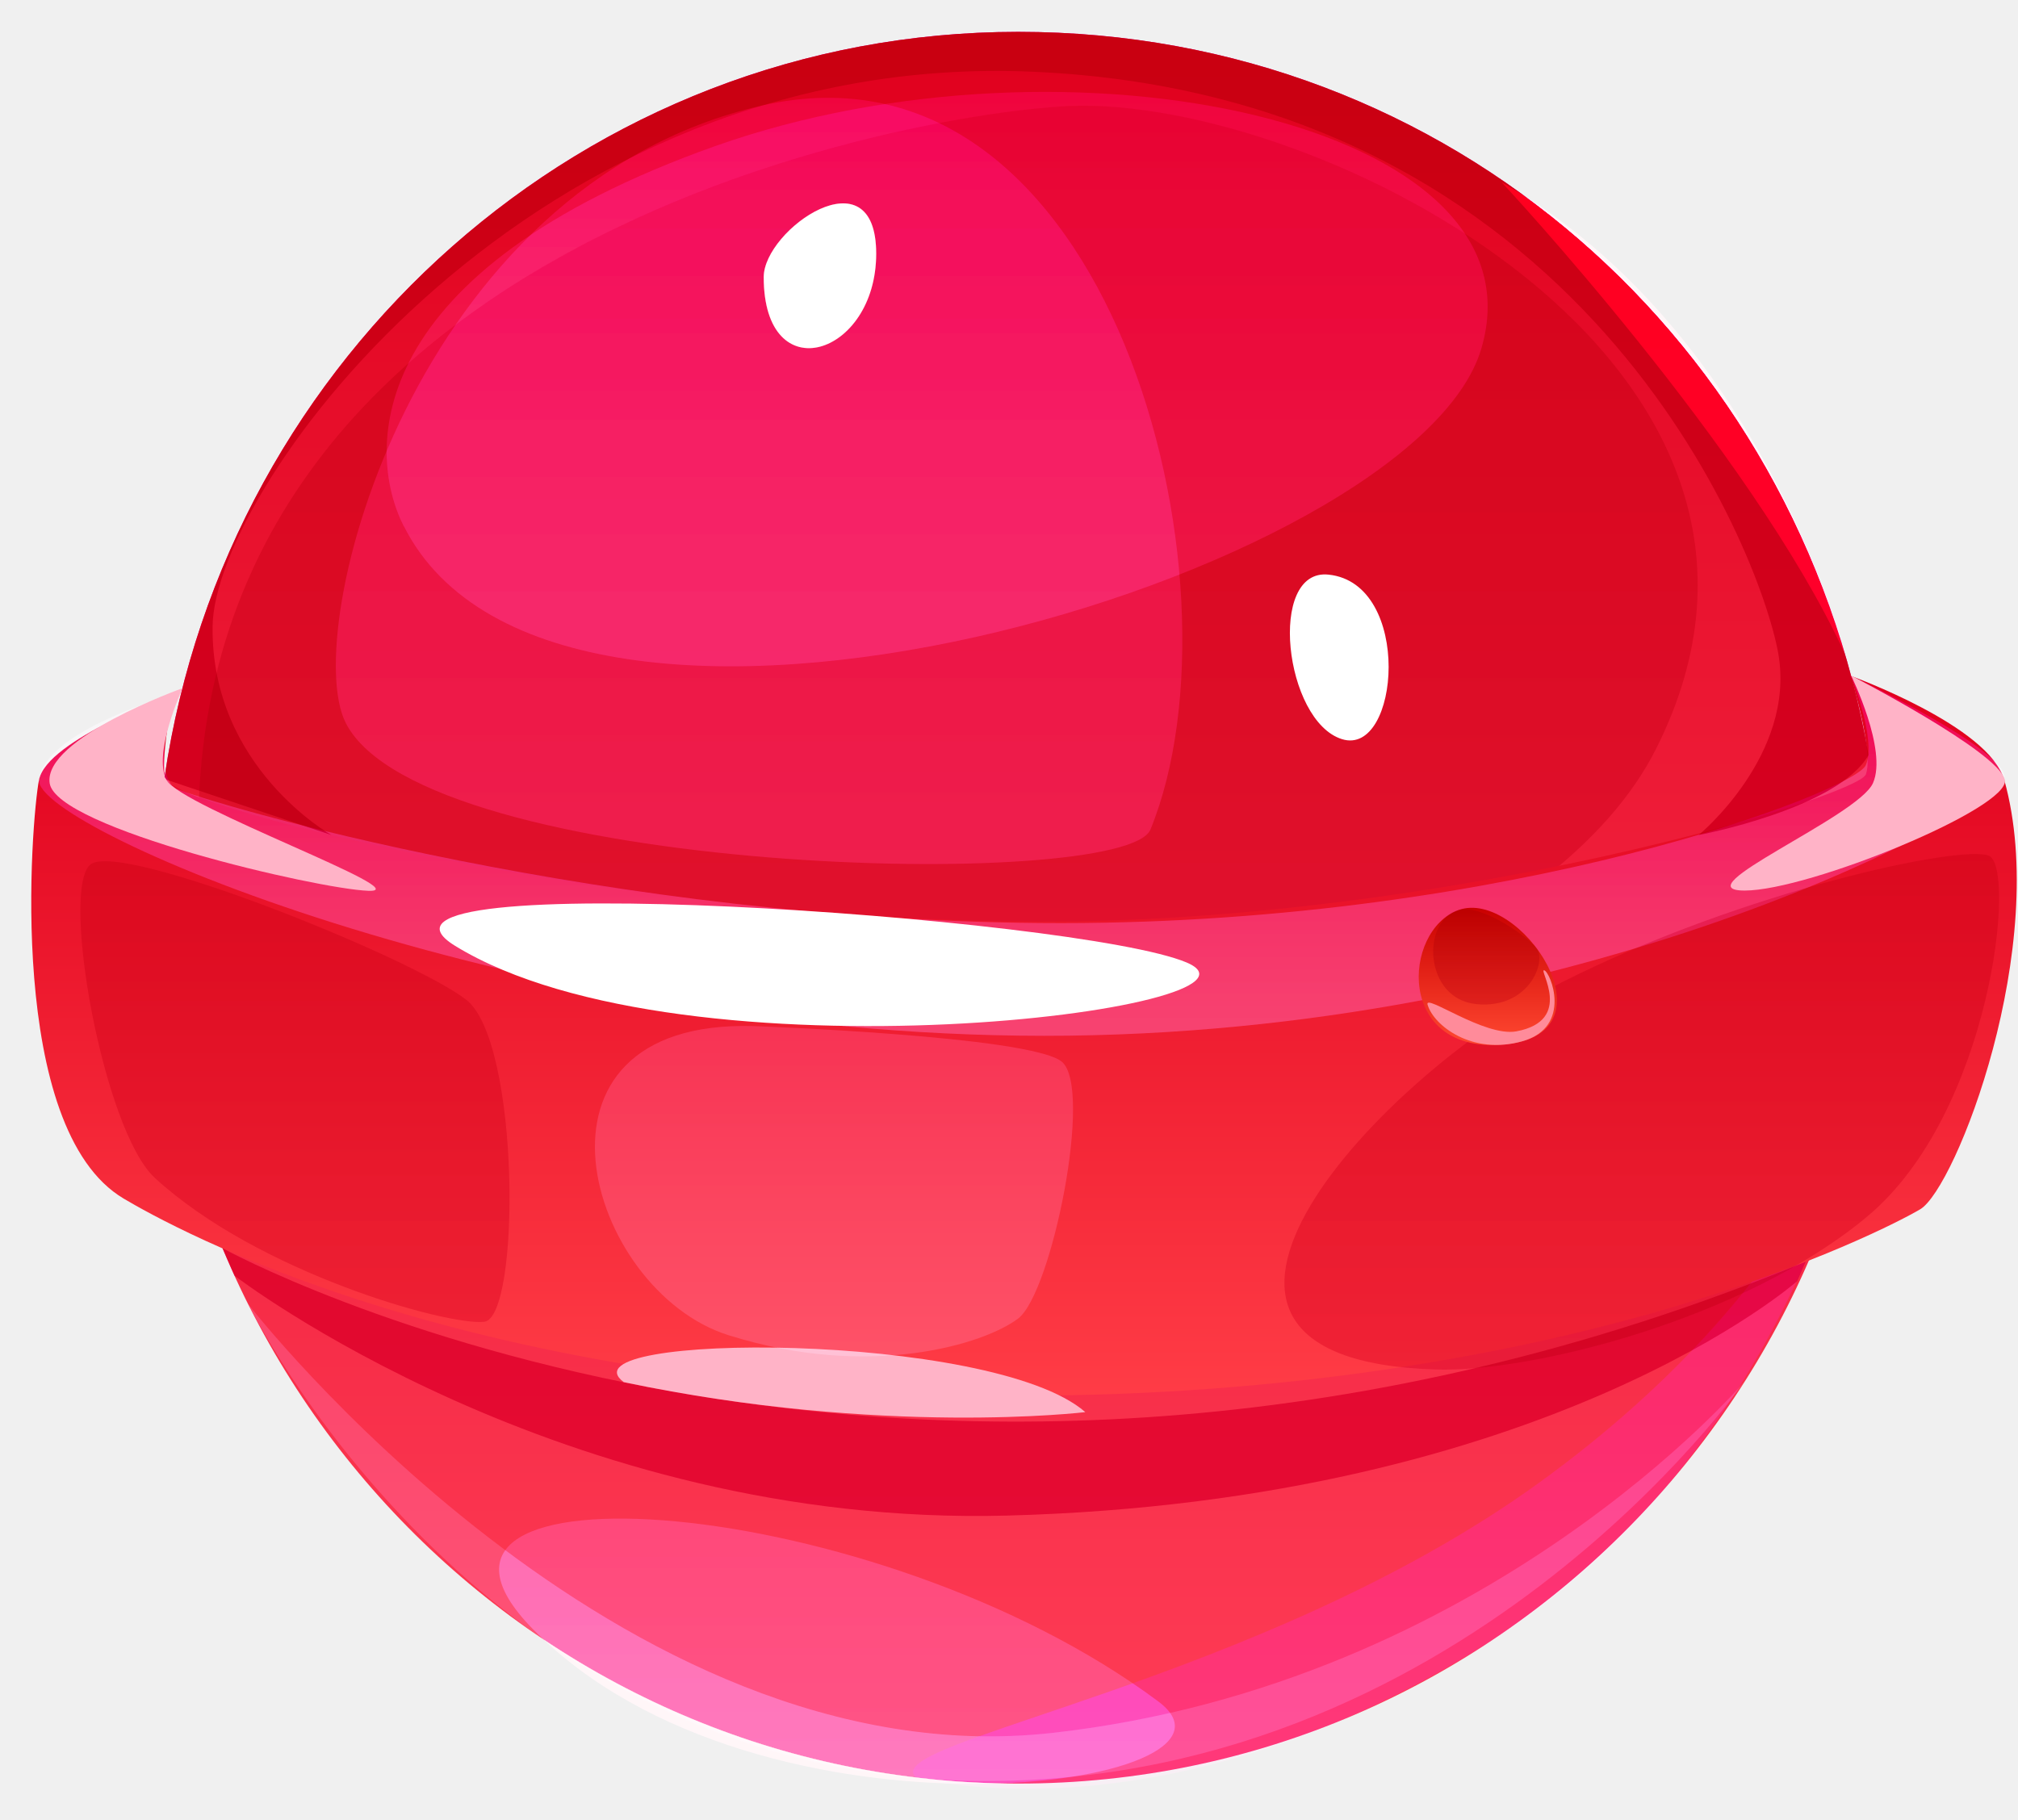
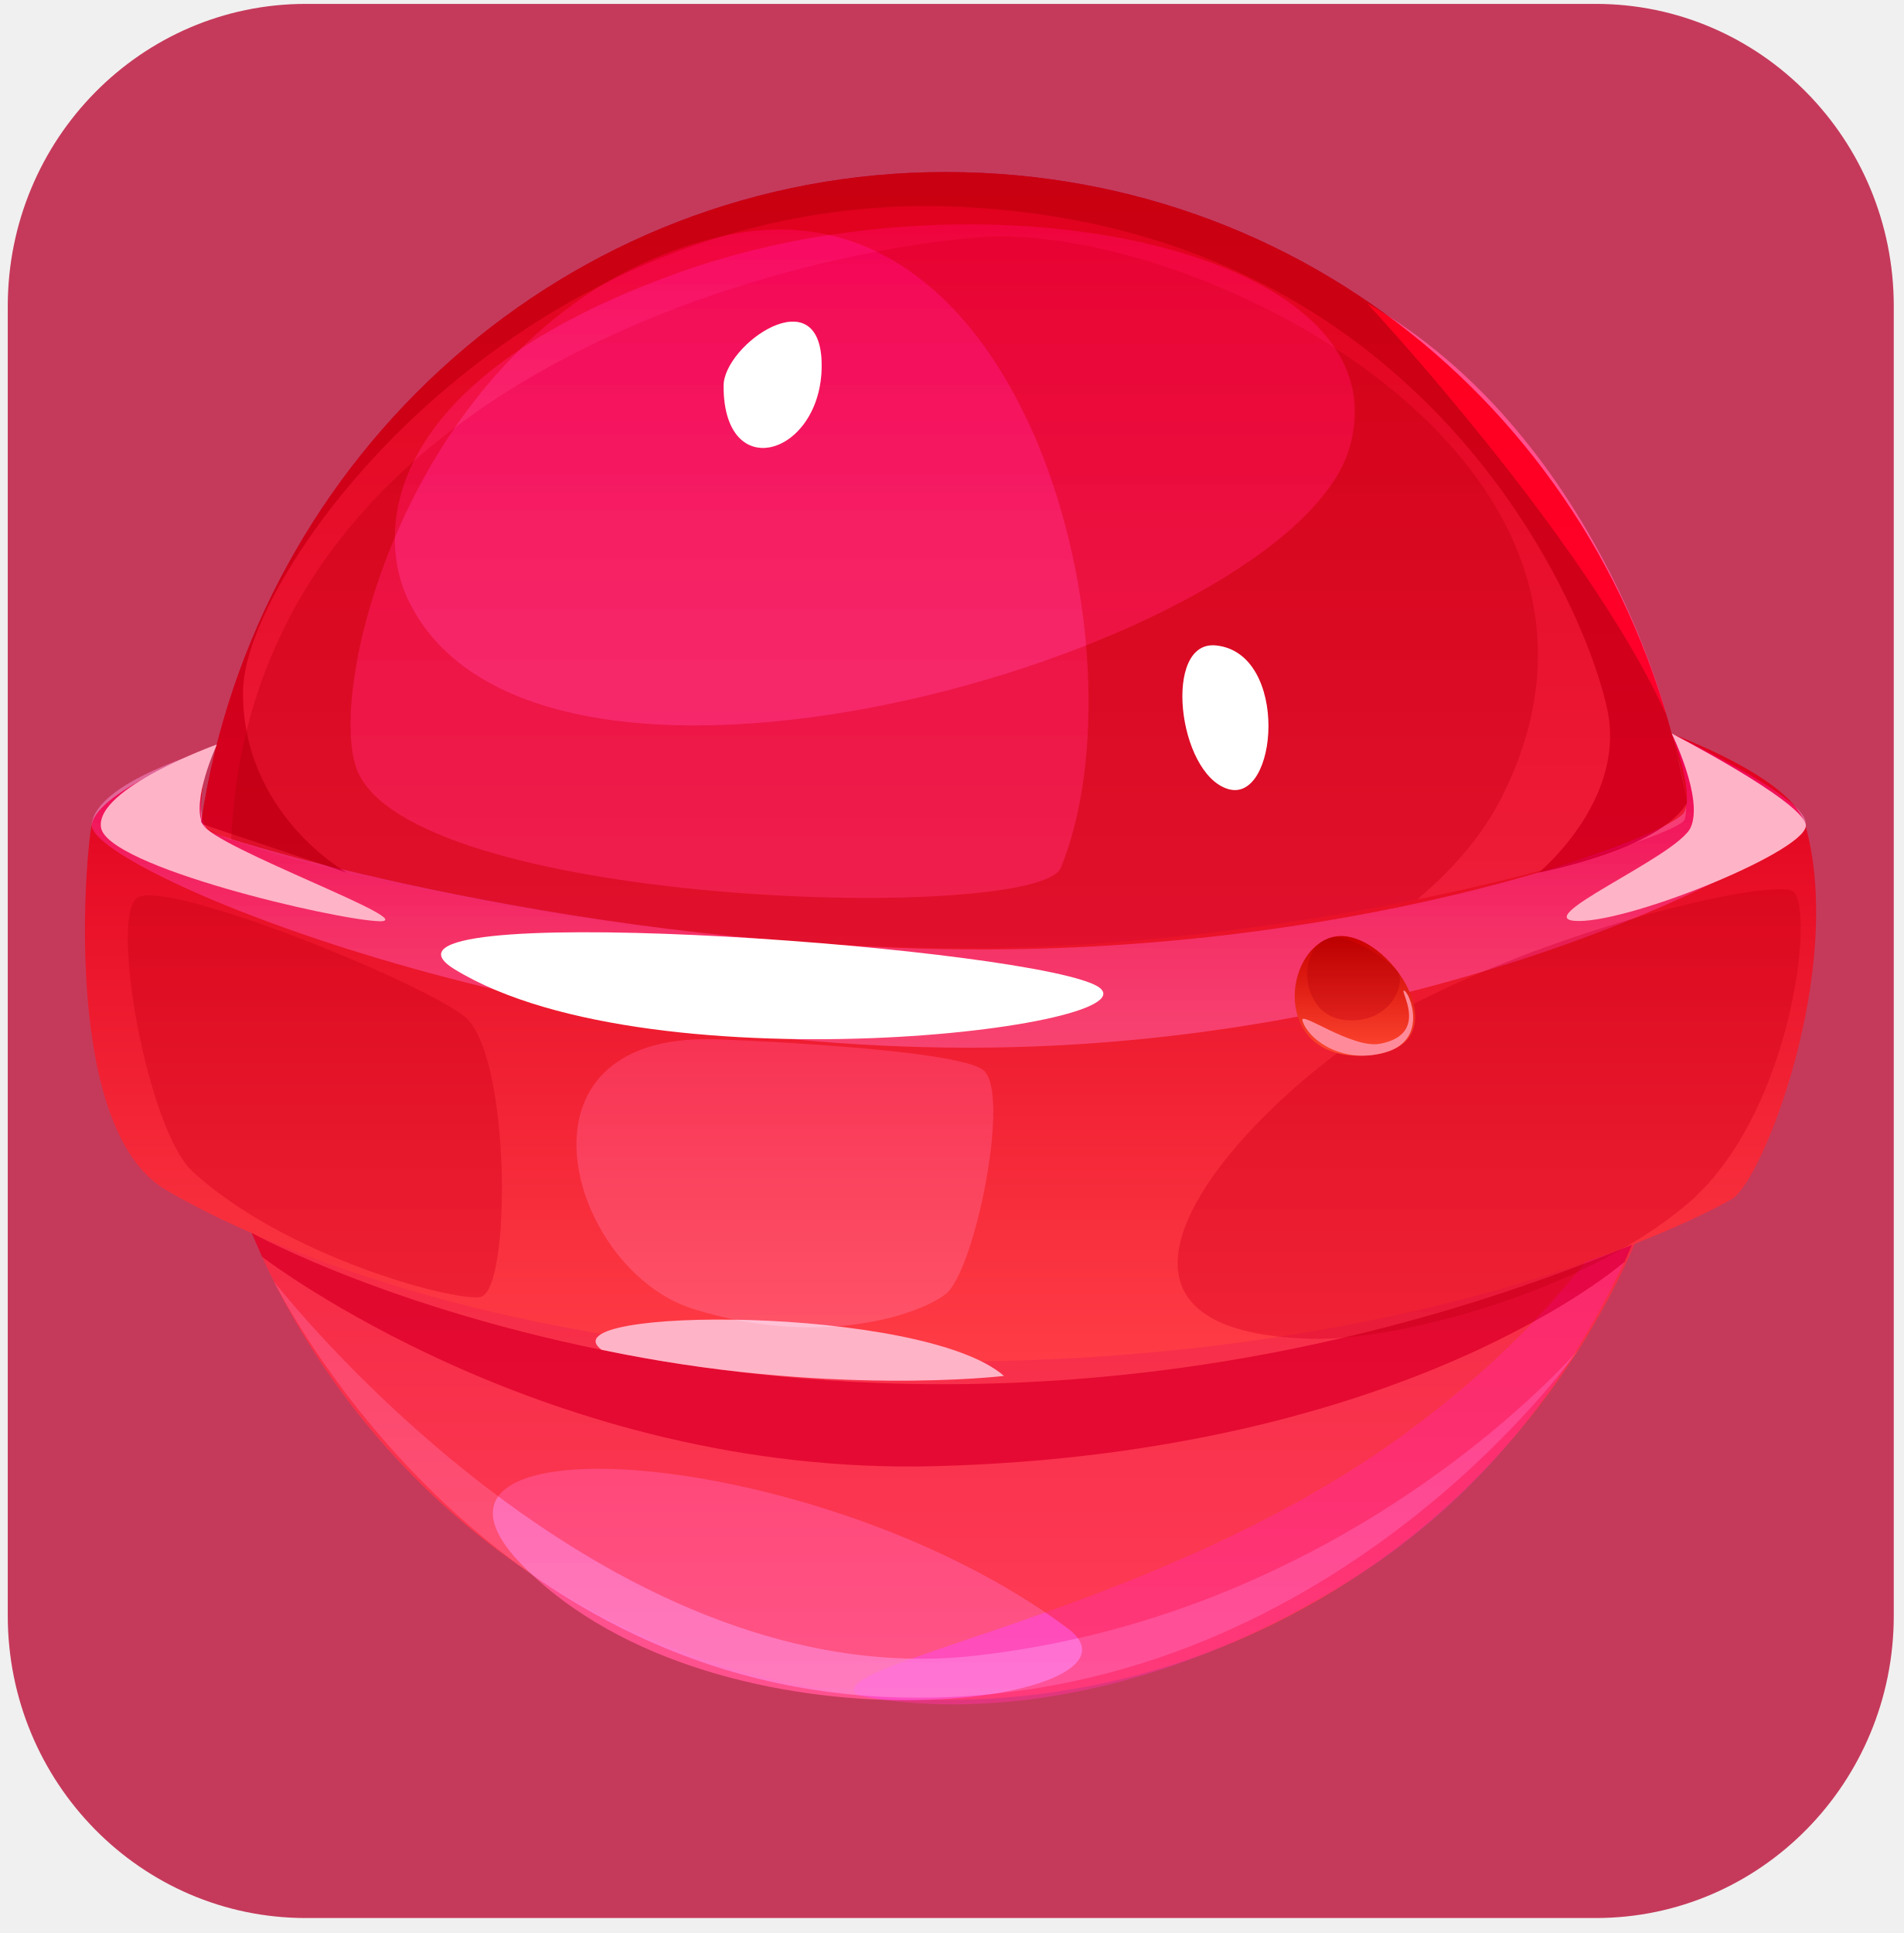
- <svg xmlns="http://www.w3.org/2000/svg" width="61" height="55" viewBox="0 0 61 55" fill="none">
-   <path d="M56.88 27.442C56.88 42.074 45.205 53.921 30.785 53.921C16.365 53.921 4.682 42.074 4.682 27.442C4.682 26.099 4.78 24.779 4.975 23.483C6.862 10.743 17.688 0.963 30.777 0.963C43.866 0.963 54.331 10.407 56.482 22.826C56.745 24.337 56.873 25.863 56.873 27.442H56.88Z" fill="url(#paint0_linear_7_600)" />
+ <svg xmlns="http://www.w3.org/2000/svg" width="66" height="67" viewBox="0 0 66 67" fill="none">
+   <path d="M55.324 0.135H10.599C4.894 0.135 0.269 4.827 0.269 10.616V55.999C0.269 61.788 4.894 66.481 10.599 66.481H55.324C61.029 66.481 65.654 61.788 65.654 55.999V10.616C65.654 4.827 61.029 0.135 55.324 0.135Z" fill="#C53A5B" />
+   <path d="M58.88 32.442C58.88 47.074 47.205 58.921 32.785 58.921C18.365 58.921 6.682 47.074 6.682 32.442C6.682 31.099 6.78 29.779 6.975 28.483C8.862 15.743 19.688 5.963 32.777 5.963C45.866 5.963 56.331 15.407 58.482 27.826C58.745 29.337 58.873 30.863 58.873 32.442H58.88Z" fill="url(#paint0_linear_7_596)" />
  <g style="mix-blend-mode:multiply" opacity="0.57">
-     <path d="M6.787 31.256C8.343 37.657 44.182 34.323 50.061 22.636C55.94 10.949 39.686 2.885 32.319 3.206C26.905 3.442 1.194 8.187 6.787 31.256Z" fill="#E33292" />
+     <path d="M8.787 36.256C10.343 42.657 46.182 39.323 52.061 27.636C57.94 15.949 41.686 7.885 34.319 8.206C28.905 8.442 3.194 13.187 8.787 36.256Z" fill="#E33292" />
  </g>
  <g style="mix-blend-mode:soft-light">
-     <path d="M27.695 53.738C26.447 52.654 38.123 50.9 46.52 44.828C54.918 38.755 56.414 32.454 56.414 32.454C56.414 32.454 54.534 43.698 44.851 49.748C35.168 55.797 27.695 53.738 27.695 53.738Z" fill="#FF75C7" />
+     <path d="M29.695 58.738C28.447 57.654 40.123 55.9 48.52 49.828C56.918 43.755 58.414 37.454 58.414 37.454C58.414 37.454 56.534 48.698 46.851 54.748C37.168 60.797 29.695 58.738 29.695 58.738Z" fill="#FF75C7" />
  </g>
-   <path d="M5.246 20.988C5.246 20.988 1.412 22.361 1.179 23.574C0.946 24.787 0.171 34.124 3.742 36.238C5.126 37.054 14.193 42.196 30.777 42.196C47.362 42.196 56.985 37.184 58.045 36.558C59.113 35.925 61.985 28.601 60.586 23.582C60.128 21.942 55.94 20.431 55.94 20.431C55.94 20.431 56.654 22.75 56.399 23.414C56.143 24.078 43.859 27.861 31.499 27.861C19.139 27.861 5.456 24.467 5.028 23.574C4.802 23.101 5.238 20.988 5.238 20.988H5.246Z" fill="url(#paint1_linear_7_600)" />
+   <path d="M7.246 25.988C7.246 25.988 3.412 27.361 3.179 28.574C2.946 29.787 2.171 39.124 5.742 41.238C7.126 42.054 16.192 47.196 32.777 47.196C49.362 47.196 58.985 42.184 60.045 41.558C61.113 40.925 63.985 33.601 62.586 28.582C62.128 26.942 57.94 25.431 57.94 25.431C57.94 25.431 58.654 27.75 58.399 28.414C58.143 29.078 45.859 32.861 33.499 32.861C21.139 32.861 7.456 29.467 7.028 28.574C6.802 28.101 7.238 25.988 7.238 25.988H7.246Z" fill="url(#paint1_linear_7_596)" />
  <g style="mix-blend-mode:soft-light">
-     <path d="M5.246 20.988C5.246 20.988 1.344 22.094 1.179 23.574C1.021 25.062 16.17 31.508 32.311 31.31C48.452 31.111 60.353 24.428 60.587 23.574C60.819 22.72 55.94 20.424 55.94 20.424C55.94 20.424 56.737 22.346 56.399 23.132C56.068 23.917 45.761 27.907 32.078 27.907C18.395 27.907 6.111 24.215 5.336 23.841C4.562 23.475 5.231 20.98 5.231 20.98L5.246 20.988Z" fill="#FFD8FF" />
+     <path d="M7.246 25.988C7.246 25.988 3.344 27.094 3.179 28.574C3.021 30.062 18.17 36.508 34.311 36.31C50.452 36.111 62.353 29.428 62.587 28.574C62.819 27.72 57.94 25.424 57.94 25.424C57.94 25.424 58.737 27.346 58.399 28.132C58.068 28.917 47.761 32.907 34.078 32.907C20.395 32.907 8.111 29.215 7.336 28.841C6.562 28.475 7.231 25.98 7.231 25.98L7.246 25.988Z" fill="#FFD8FF" />
  </g>
  <g style="mix-blend-mode:multiply" opacity="0.8">
-     <path d="M6.735 37.74C6.735 37.74 27.612 49.252 54.58 38.145L54.324 38.732C54.324 38.732 46.798 45.384 30.439 45.819C16.967 46.178 7.088 38.564 7.088 38.564L6.727 37.74H6.735Z" fill="#E50092" />
+     <path d="M8.735 42.74C8.735 42.74 29.612 54.252 56.58 43.145L56.324 43.732C56.324 43.732 48.798 50.384 32.439 50.819C18.967 51.178 9.088 43.564 9.088 43.564L8.727 42.74H8.735Z" fill="#E50092" />
  </g>
-   <path d="M55.955 20.424C55.955 20.424 60.406 22.72 60.602 23.574C60.789 24.421 54.685 26.923 52.738 26.923C50.791 26.923 56.173 24.688 56.617 23.673C57.06 22.666 55.955 20.424 55.955 20.424Z" fill="#FFB3C7" />
-   <path d="M5.517 20.805C5.517 20.805 1.291 22.323 1.502 23.681C1.712 25.039 9.584 26.877 11.14 26.931C12.696 26.984 5.464 24.383 5.035 23.582C4.607 22.781 5.517 20.813 5.517 20.813V20.805Z" fill="#FFB3C7" />
-   <path d="M13.756 28.594C9.772 26.145 32.597 27.716 35.867 29.097C39.13 30.478 20.711 32.866 13.756 28.594Z" fill="white" />
+   <path d="M57.955 25.424C57.955 25.424 62.406 27.72 62.602 28.574C62.789 29.421 56.685 31.923 54.738 31.923C52.791 31.923 58.173 29.688 58.617 28.673C59.06 27.666 57.955 25.424 57.955 25.424Z" fill="#FFB3C7" />
+   <path d="M7.517 25.805C7.517 25.805 3.291 27.323 3.502 28.681C3.712 30.039 11.584 31.877 13.14 31.931C14.696 31.984 7.464 29.383 7.035 28.582C6.607 27.781 7.517 25.813 7.517 25.813V25.805Z" fill="#FFB3C7" />
+   <path d="M15.756 33.594C11.772 31.145 34.597 32.717 37.867 34.097C41.13 35.478 22.711 37.866 15.756 33.594Z" fill="white" />
  <g style="mix-blend-mode:multiply" opacity="0.5">
-     <path d="M43.4 41.402C33.559 41.105 41.851 32.378 47.294 29.654C52.738 26.931 59.278 25.527 60.12 25.87C60.962 26.214 60.188 33.636 56.459 36.764C52.723 39.892 46.28 41.494 43.4 41.402Z" fill="#E33292" />
+     <path d="M45.4 46.402C35.559 46.105 43.851 37.378 49.294 34.654C54.738 31.931 61.278 30.527 62.12 30.87C62.962 31.214 62.188 38.636 58.459 41.764C54.723 44.892 48.28 46.494 45.4 46.402Z" fill="#E33292" />
  </g>
  <g style="mix-blend-mode:soft-light">
-     <path d="M12.208 15.907C16.854 25.13 42.746 17.418 44.776 10.544C46.813 3.671 32.266 0.65 21.635 4.411C11.005 8.18 11.035 13.588 12.2 15.9L12.208 15.907Z" fill="#FFB3C7" />
+     <path d="M14.208 20.907C18.854 30.13 44.746 22.418 46.776 15.544C48.813 8.671 34.266 5.65 23.635 9.411C13.005 13.18 13.035 18.588 14.2 20.9L14.208 20.907Z" fill="#FFB3C7" />
  </g>
  <g style="mix-blend-mode:soft-light">
-     <path d="M7.516 39.442C7.516 39.442 18.703 53.86 31.822 52.388C44.949 50.915 52.723 41.776 52.723 41.776C52.723 41.776 44.114 54.173 29.236 53.837C14.365 53.501 7.509 39.434 7.509 39.434L7.516 39.442Z" fill="#FFB3C7" />
+     <path d="M9.516 44.442C9.516 44.442 20.703 58.86 33.822 57.388C46.949 55.915 54.723 46.776 54.723 46.776C54.723 46.776 46.114 59.173 31.236 58.837C16.365 58.501 9.509 44.434 9.509 44.434L9.516 44.442Z" fill="#FFB3C7" />
  </g>
-   <path d="M23.086 8.378C23.086 11.834 26.485 10.766 26.485 7.668C26.485 4.571 23.086 6.936 23.086 8.378Z" fill="white" />
+   <path d="M25.086 13.378C25.086 16.834 28.485 15.766 28.485 12.668C28.485 9.571 25.086 11.936 25.086 13.378Z" fill="white" />
  <g style="mix-blend-mode:multiply">
-     <path d="M56.482 22.826C55.557 24.451 51.347 25.245 51.347 25.245C51.347 25.245 54.294 22.819 53.753 19.752C53.204 16.67 47.843 2.885 31.206 2.168C16.132 1.512 6.479 14.671 6.426 18.936C6.374 23.208 10.02 25.245 10.02 25.245L5.035 23.574L4.975 23.49C6.862 10.743 17.688 0.963 30.777 0.963C43.866 0.963 54.331 10.407 56.482 22.826Z" fill="#E50092" />
+     <path d="M58.482 27.826C57.557 29.451 53.347 30.245 53.347 30.245C53.347 30.245 56.294 27.819 55.753 24.752C55.204 21.67 49.843 7.885 33.206 7.168C18.132 6.512 8.479 19.672 8.426 23.936C8.374 28.208 12.02 30.245 12.02 30.245L7.035 28.574L6.975 28.49C8.862 15.743 19.688 5.963 32.777 5.963C45.866 5.963 56.331 15.407 58.482 27.826Z" fill="#E50092" />
  </g>
  <g style="mix-blend-mode:overlay">
-     <path d="M16.102 49.245C10.975 44.019 26.485 45.072 35.017 51.441C38.476 54.02 22.966 56.232 16.102 49.245Z" fill="#FFB3C7" />
+     <path d="M18.102 54.245C12.975 49.019 28.485 50.072 37.017 56.441C40.476 59.02 24.966 61.232 18.102 54.245Z" fill="#FFB3C7" />
  </g>
  <g style="mix-blend-mode:multiply" opacity="0.5">
-     <path d="M4.682 35.612C3.111 34.17 1.81 26.832 2.742 26.13C3.675 25.42 12.463 28.952 14.095 30.226C15.726 31.5 15.741 39.838 14.636 39.96C13.531 40.083 7.802 38.48 4.682 35.612Z" fill="#E33292" />
+     <path d="M6.682 40.612C5.111 39.17 3.81 31.832 4.742 31.13C5.675 30.42 14.463 33.952 16.095 35.226C17.726 36.5 17.741 44.838 16.636 44.96C15.531 45.083 9.802 43.48 6.682 40.612Z" fill="#E33292" />
  </g>
  <g style="mix-blend-mode:overlay">
-     <path d="M45.392 5.51C45.392 5.51 52.926 13.581 55.76 19.752C55.76 19.752 53.286 10.01 45.392 5.51Z" fill="#FFB3C7" />
+     <path d="M47.392 10.51C47.392 10.51 54.926 18.581 57.76 24.752C57.76 24.752 55.286 15.01 47.392 10.51Z" fill="#FFB3C7" />
  </g>
-   <path d="M18.854 41.784C16.861 40.288 29.995 40.235 32.807 42.691C32.807 42.691 26.672 43.431 18.854 41.784Z" fill="#FFB3C7" />
+   <path d="M20.854 46.784C18.861 45.288 31.995 45.235 34.807 47.691C34.807 47.691 28.672 48.431 20.854 46.784Z" fill="#FFB3C7" />
  <g style="mix-blend-mode:soft-light">
-     <path d="M22.763 31.02C15.358 30.821 17.726 39.014 22.019 40.365C26.312 41.715 29.762 40.632 30.777 39.861C31.792 39.091 33.055 32.873 32.093 32.095C31.131 31.317 22.763 31.02 22.763 31.02Z" fill="#FFB3C7" />
+     <path d="M24.763 36.02C17.358 35.821 19.726 44.014 24.019 45.365C28.312 46.715 31.762 45.632 32.777 44.861C33.792 44.091 35.055 37.873 34.093 37.095C33.131 36.317 24.763 36.02 24.763 36.02Z" fill="#FFB3C7" />
  </g>
-   <path d="M40.16 17.372C38.303 17.174 38.822 21.804 40.566 22.346C42.31 22.888 42.716 17.639 40.16 17.372Z" fill="white" />
-   <path d="M44.092 27.511C42.385 28.121 42.175 31.927 45.535 31.569C48.896 31.21 45.926 26.855 44.092 27.511Z" fill="url(#paint2_linear_7_600)" />
+   <path d="M42.16 22.372C40.303 22.174 40.822 26.804 42.566 27.346C44.31 27.888 44.716 22.639 42.16 22.372Z" fill="white" />
+   <path d="M46.092 32.511C44.385 33.121 44.175 36.928 47.535 36.569C50.896 36.21 47.926 31.855 46.092 32.511Z" fill="url(#paint2_linear_7_596)" />
  <g style="mix-blend-mode:multiply" opacity="0.4">
-     <path d="M44.092 27.511C42.957 27.823 43.032 30.196 44.626 30.356C46.219 30.516 46.783 29.044 46.43 28.64C46.069 28.235 44.753 27.335 44.099 27.511H44.092Z" fill="#D41892" />
+     <path d="M46.092 32.511C44.957 32.823 45.032 35.196 46.626 35.356C48.219 35.516 48.783 34.044 48.43 33.639C48.069 33.235 46.753 32.335 46.099 32.511H46.092Z" fill="#D41892" />
  </g>
-   <path d="M43.152 30.371C43.054 30.02 44.881 31.355 45.836 31.18C47.595 30.852 46.49 29.288 46.678 29.334C46.866 29.38 47.543 31.043 46.024 31.477C44.505 31.912 43.333 31.004 43.152 30.371Z" fill="#FF8B9A" />
+   <path d="M45.152 35.371C45.054 35.02 46.881 36.355 47.836 36.18C49.595 35.852 48.49 34.288 48.678 34.334C48.866 34.38 49.543 36.043 48.024 36.477C46.505 36.912 45.333 36.004 45.152 35.371Z" fill="#FF8B9A" />
  <g style="mix-blend-mode:soft-light">
-     <path d="M10.456 21.865C9.035 19.111 12.486 5.601 23.034 3.19C33.574 0.78 37.822 17.616 34.777 25.077C34.003 26.977 12.839 26.496 10.456 21.865Z" fill="#FFB3C7" />
+     <path d="M12.456 26.865C11.035 24.111 14.486 10.601 25.034 8.19C35.574 5.78 39.822 22.616 36.777 30.077C36.003 31.977 14.839 31.496 12.456 26.865Z" fill="#FFB3C7" />
  </g>
  <defs>
-     <linearGradient id="paint0_linear_7_600" x1="30.777" y1="53.921" x2="30.777" y2="0.963" gradientUnits="userSpaceOnUse">
+     <linearGradient id="paint0_linear_7_596" x1="32.777" y1="58.921" x2="32.777" y2="5.963" gradientUnits="userSpaceOnUse">
      <stop stop-color="#FF3D57" />
      <stop offset="1" stop-color="#E0001D" />
    </linearGradient>
-     <linearGradient id="paint1_linear_7_600" x1="30.958" y1="42.188" x2="30.958" y2="20.424" gradientUnits="userSpaceOnUse">
+     <linearGradient id="paint1_linear_7_596" x1="32.958" y1="47.188" x2="32.958" y2="25.424" gradientUnits="userSpaceOnUse">
      <stop stop-color="#FF3C46" />
      <stop offset="1" stop-color="#E0001D" />
    </linearGradient>
-     <linearGradient id="paint2_linear_7_600" x1="44.971" y1="31.592" x2="44.971" y2="27.442" gradientUnits="userSpaceOnUse">
+     <linearGradient id="paint2_linear_7_596" x1="46.971" y1="36.592" x2="46.971" y2="32.442" gradientUnits="userSpaceOnUse">
      <stop stop-color="#FF4831" />
      <stop offset="1" stop-color="#CA0000" />
    </linearGradient>
  </defs>
</svg>
